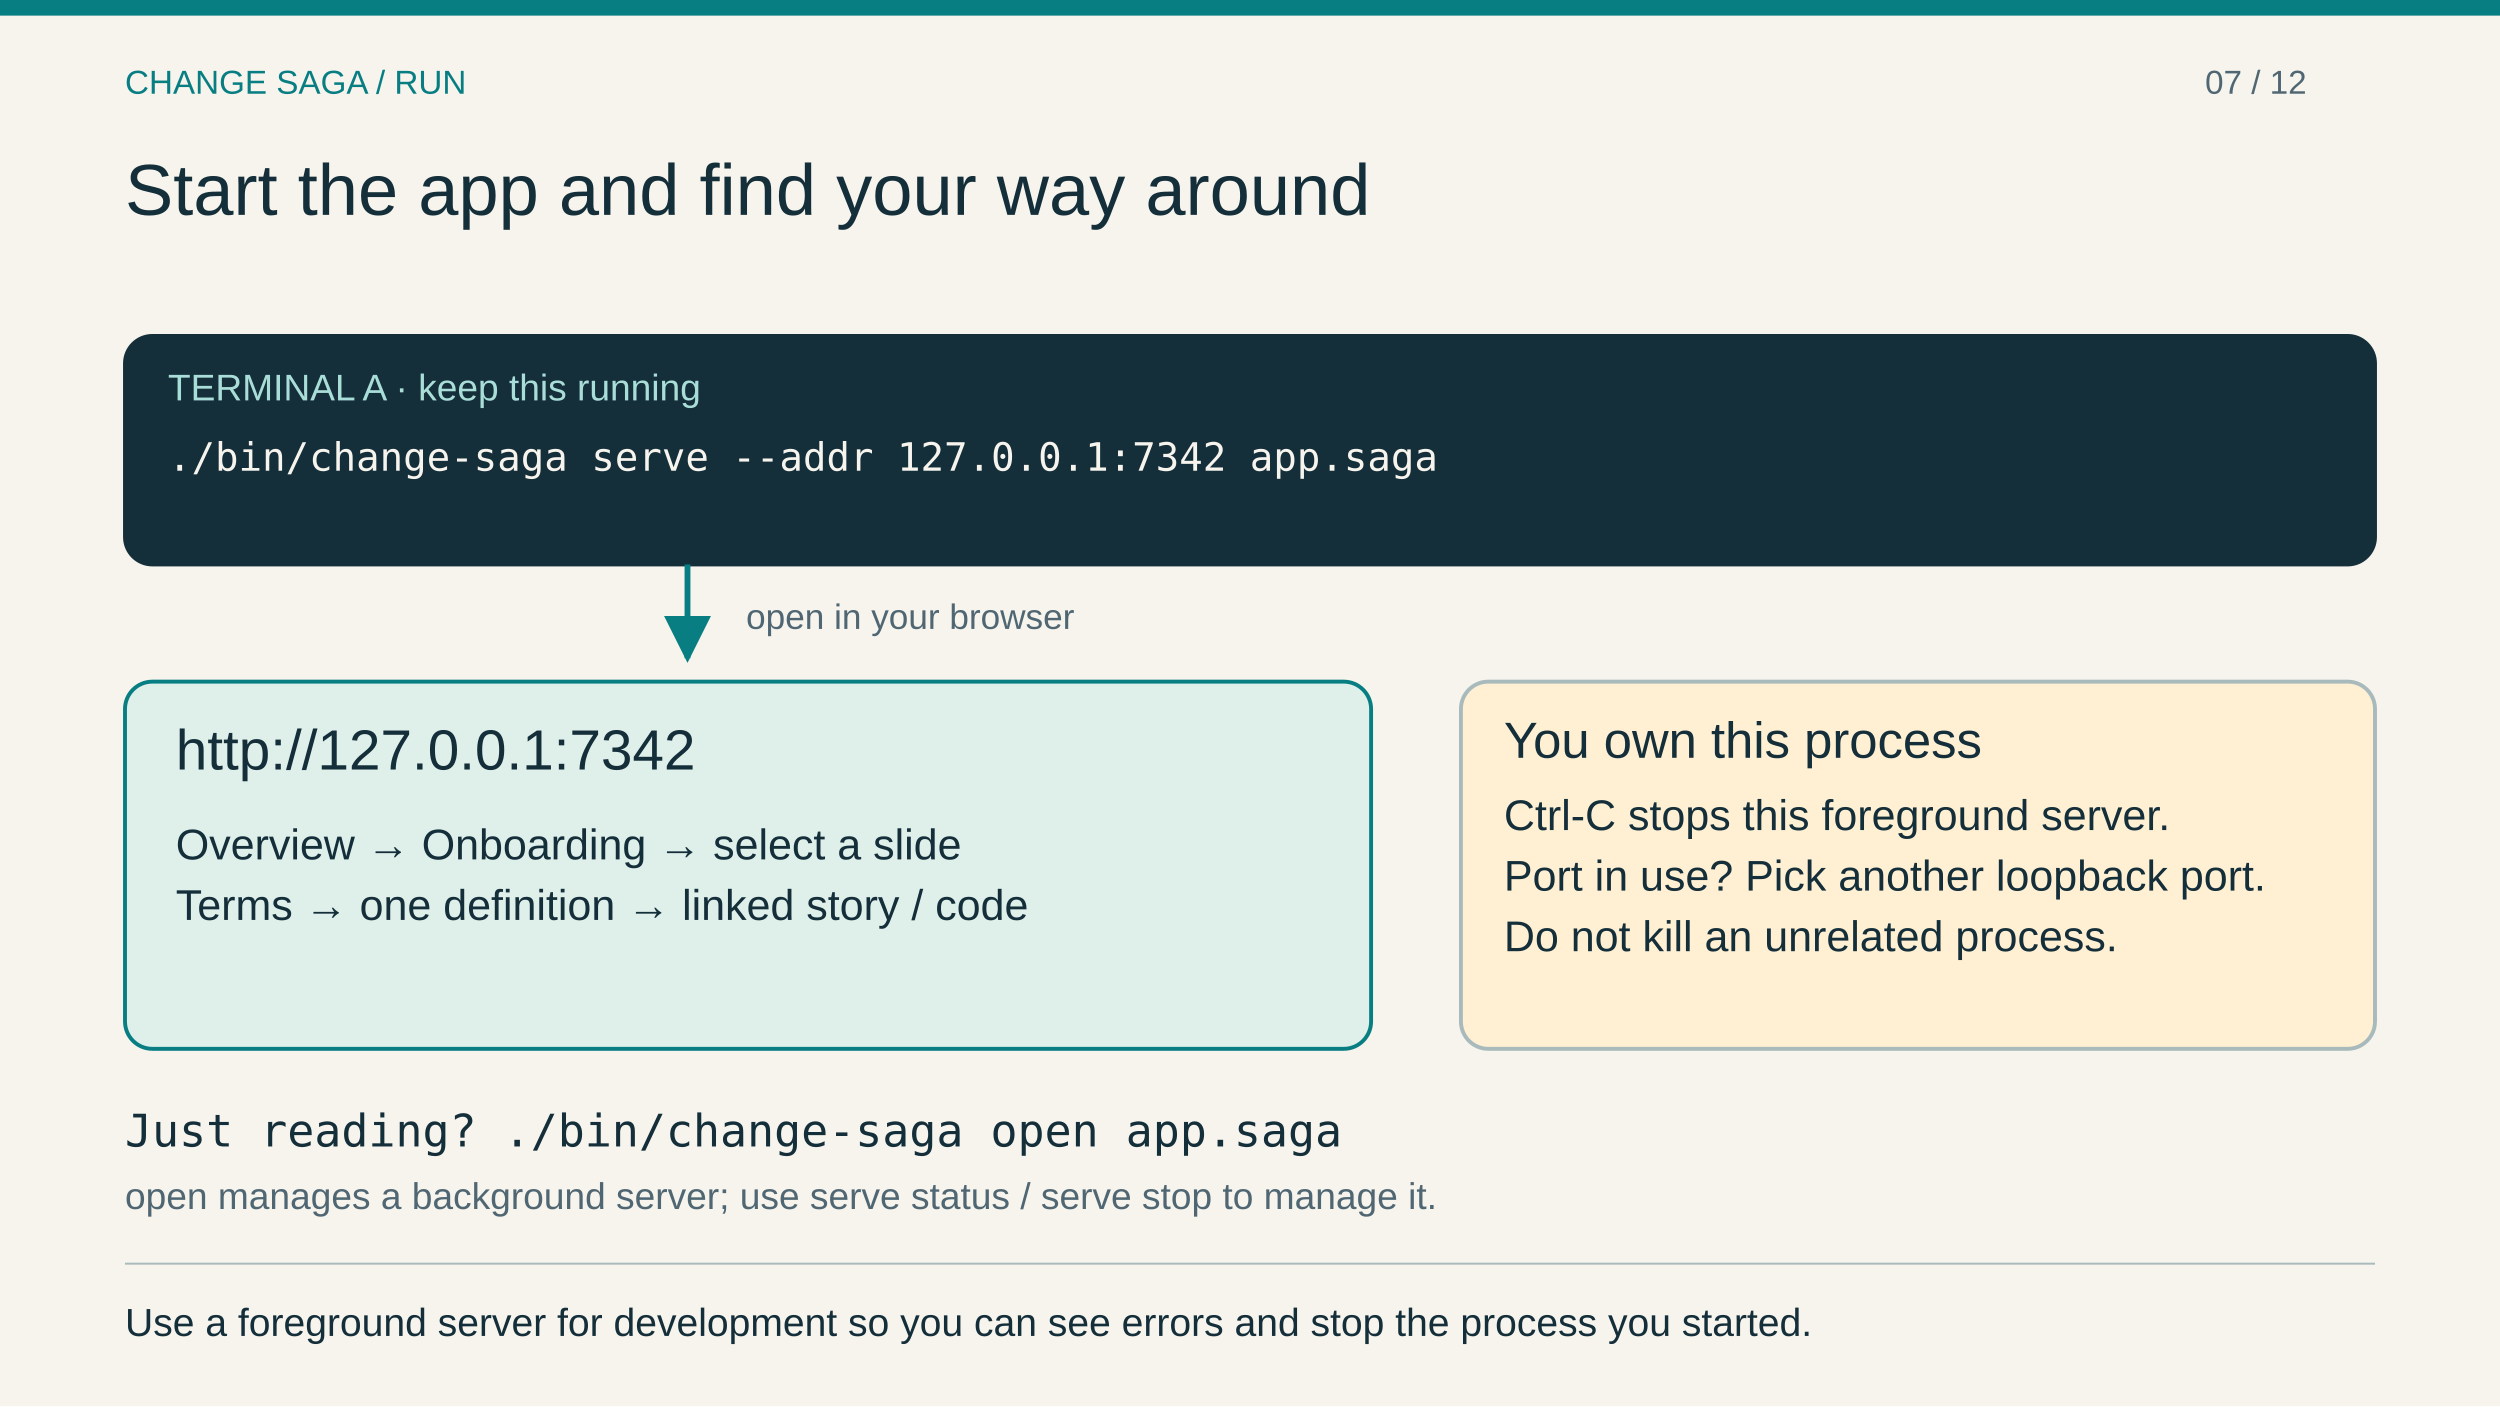
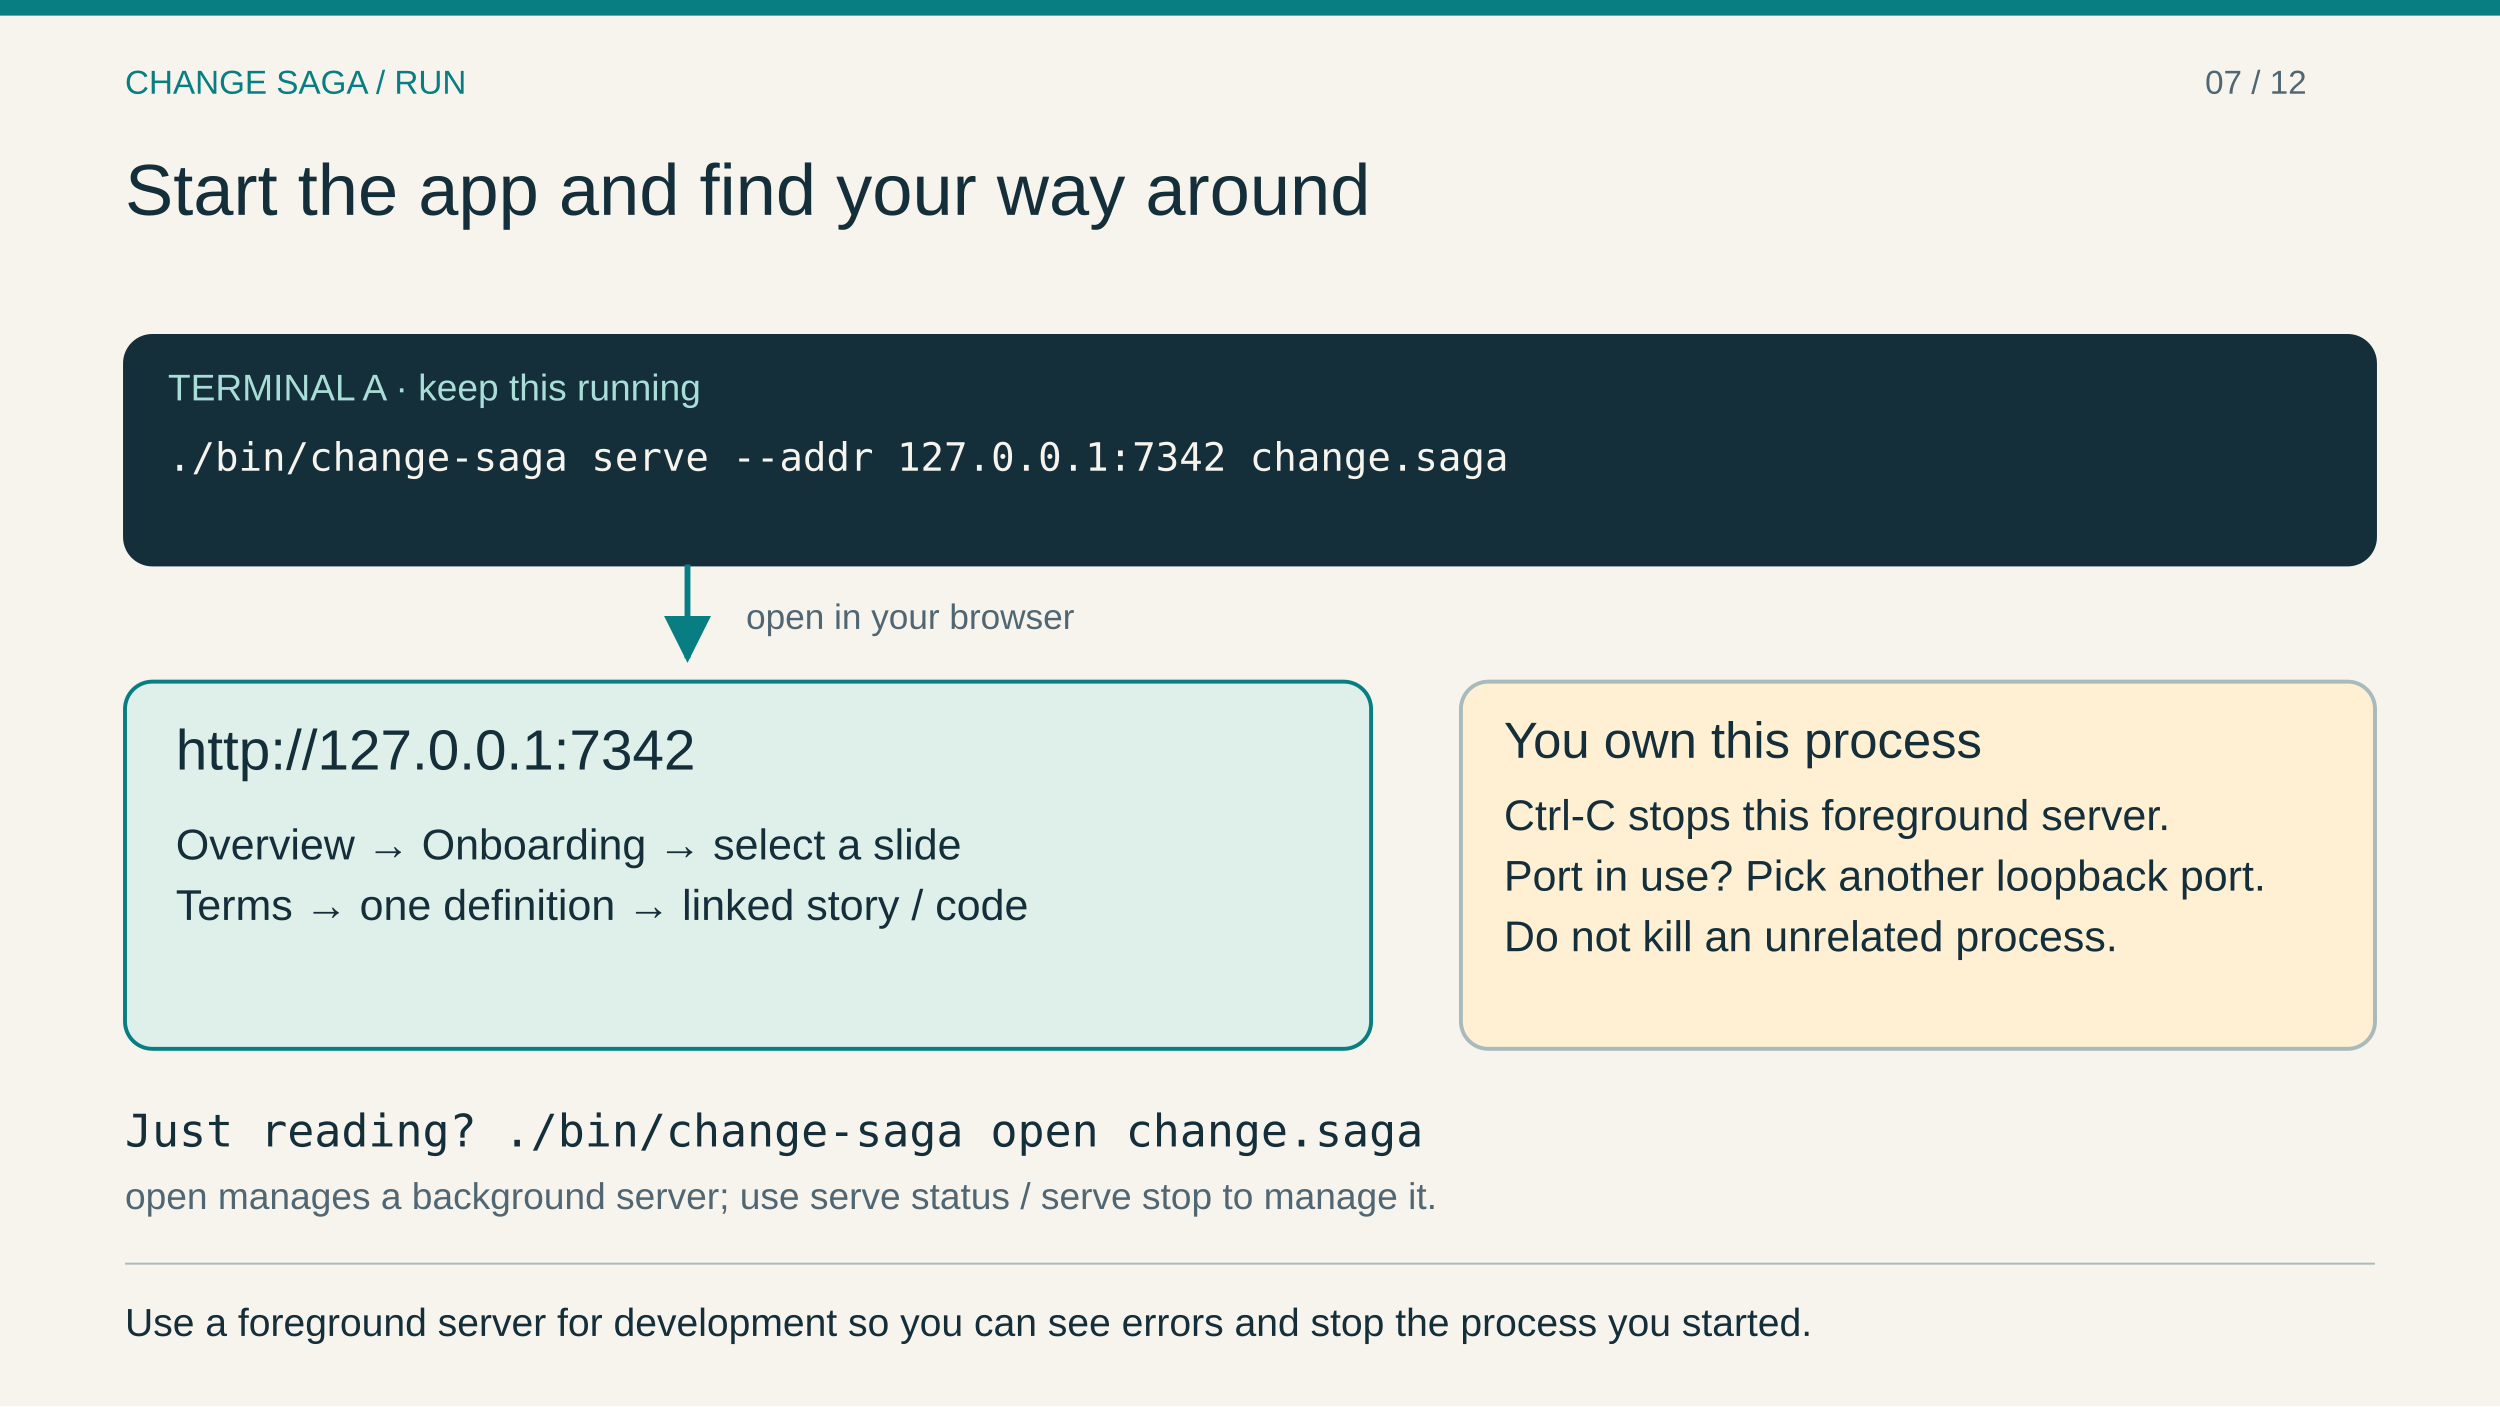
<svg xmlns="http://www.w3.org/2000/svg" viewBox="0 0 1280 720" role="img" aria-labelledby="title desc">
  <defs>
    <marker id="arrow" viewBox="0 0 10 10" refX="9" refY="5" markerWidth="8" markerHeight="8" orient="auto-start-reverse">
      <path d="M0 0 L10 5 L0 10 z" fill="#087e83" />
    </marker>
  </defs>
  <rect width="1280" height="720" fill="#f6f4ed" />
  <path d="M0 0 H1280 V8 H0Z" fill="#087e83" />
  <text x="64" y="48" fill="#087e83" font-family="Arial, Helvetica, sans-serif" font-size="17" font-weight="400">
    <tspan x="64" dy="0">CHANGE SAGA  /  RUN</tspan>
  </text>
  <text x="1129" y="48" fill="#506773" font-family="Arial, Helvetica, sans-serif" font-size="17" font-weight="400">
    <tspan x="1129" dy="0">07 / 12</tspan>
  </text>
  <text x="64" y="110" fill="#142e3a" font-family="Arial, Helvetica, sans-serif" font-size="37" font-weight="400">
    <tspan x="64" dy="0">Start the app and find your way around</tspan>
  </text>
  <g id="serve">
    <rect x="64" y="172" width="1152" height="117" rx="14" fill="#142e3a" stroke="#142e3a" stroke-width="2" />
    <text x="86" y="205" fill="#a9ddd8" font-family="Arial, Helvetica, sans-serif" font-size="19" font-weight="400">
      <tspan x="86" dy="0">TERMINAL A · keep this running</tspan>
    </text>
    <text x="86" y="241" fill="#f6f4ed" font-family="ui-monospace, SFMono-Regular, Menlo, monospace" font-size="20">
-       <tspan x="86" dy="0">./bin/change-saga serve --addr 127.0.0.1:7342 app.saga</tspan>
+       <tspan x="86" dy="0">./bin/change-saga serve --addr 127.0.0.1:7342 change.saga</tspan>
    </text>
  </g>
  <g id="browse">
    <path d="M352 289 V337" fill="none" stroke="#087e83" stroke-width="3" marker-end="url(#arrow)" />
    <text x="382" y="322" fill="#506773" font-family="Arial, Helvetica, sans-serif" font-size="18" font-weight="400">
      <tspan x="382" dy="0">open in your browser</tspan>
    </text>
    <rect x="64" y="349" width="638" height="188" rx="14" fill="#dfefea" stroke="#087e83" stroke-width="2" />
    <text x="90" y="394" fill="#142e3a" font-family="Arial, Helvetica, sans-serif" font-size="29" font-weight="400">
      <tspan x="90" dy="0">http://127.0.0.1:7342</tspan>
    </text>
    <text x="90" y="440" fill="#142e3a" font-family="Arial, Helvetica, sans-serif" font-size="22" font-weight="400">
      <tspan x="90" dy="0">Overview → Onboarding → select a slide</tspan>
      <tspan x="90" dy="31">Terms → one definition → linked story / code</tspan>
    </text>
  </g>
  <g id="control">
    <rect x="748" y="349" width="468" height="188" rx="14" fill="#fff0d4" stroke="#a8babc" stroke-width="2" />
    <text x="770" y="388" fill="#142e3a" font-family="Arial, Helvetica, sans-serif" font-size="26" font-weight="400">
      <tspan x="770" dy="0">You own this process</tspan>
    </text>
    <text x="770" y="425" fill="#142e3a" font-family="Arial, Helvetica, sans-serif" font-size="22" font-weight="400">
      <tspan x="770" dy="0">Ctrl-C stops this foreground server.</tspan>
      <tspan x="770" dy="31">Port in use? Pick another loopback port.</tspan>
      <tspan x="770" dy="31">Do not kill an unrelated process.</tspan>
    </text>
  </g>
  <g id="managed">
    <text x="64" y="587" fill="#142e3a" font-family="ui-monospace, SFMono-Regular, Menlo, monospace" font-size="23">
-       <tspan x="64" dy="0">Just reading?  ./bin/change-saga open app.saga</tspan>
+       <tspan x="64" dy="0">Just reading?  ./bin/change-saga open change.saga</tspan>
    </text>
    <text x="64" y="619" fill="#506773" font-family="Arial, Helvetica, sans-serif" font-size="19" font-weight="400">
      <tspan x="64" dy="0">open manages a background server; use serve status / serve stop to manage it.</tspan>
    </text>
  </g>
  <path d="M64 647 H1216" stroke="#a8babc" />
  <text x="64" y="684" fill="#142e3a" font-family="Arial, Helvetica, sans-serif" font-size="20" font-weight="400">
    <tspan x="64" dy="0">Use a foreground server for development so you can see errors and stop the process you started.</tspan>
  </text>
</svg>
